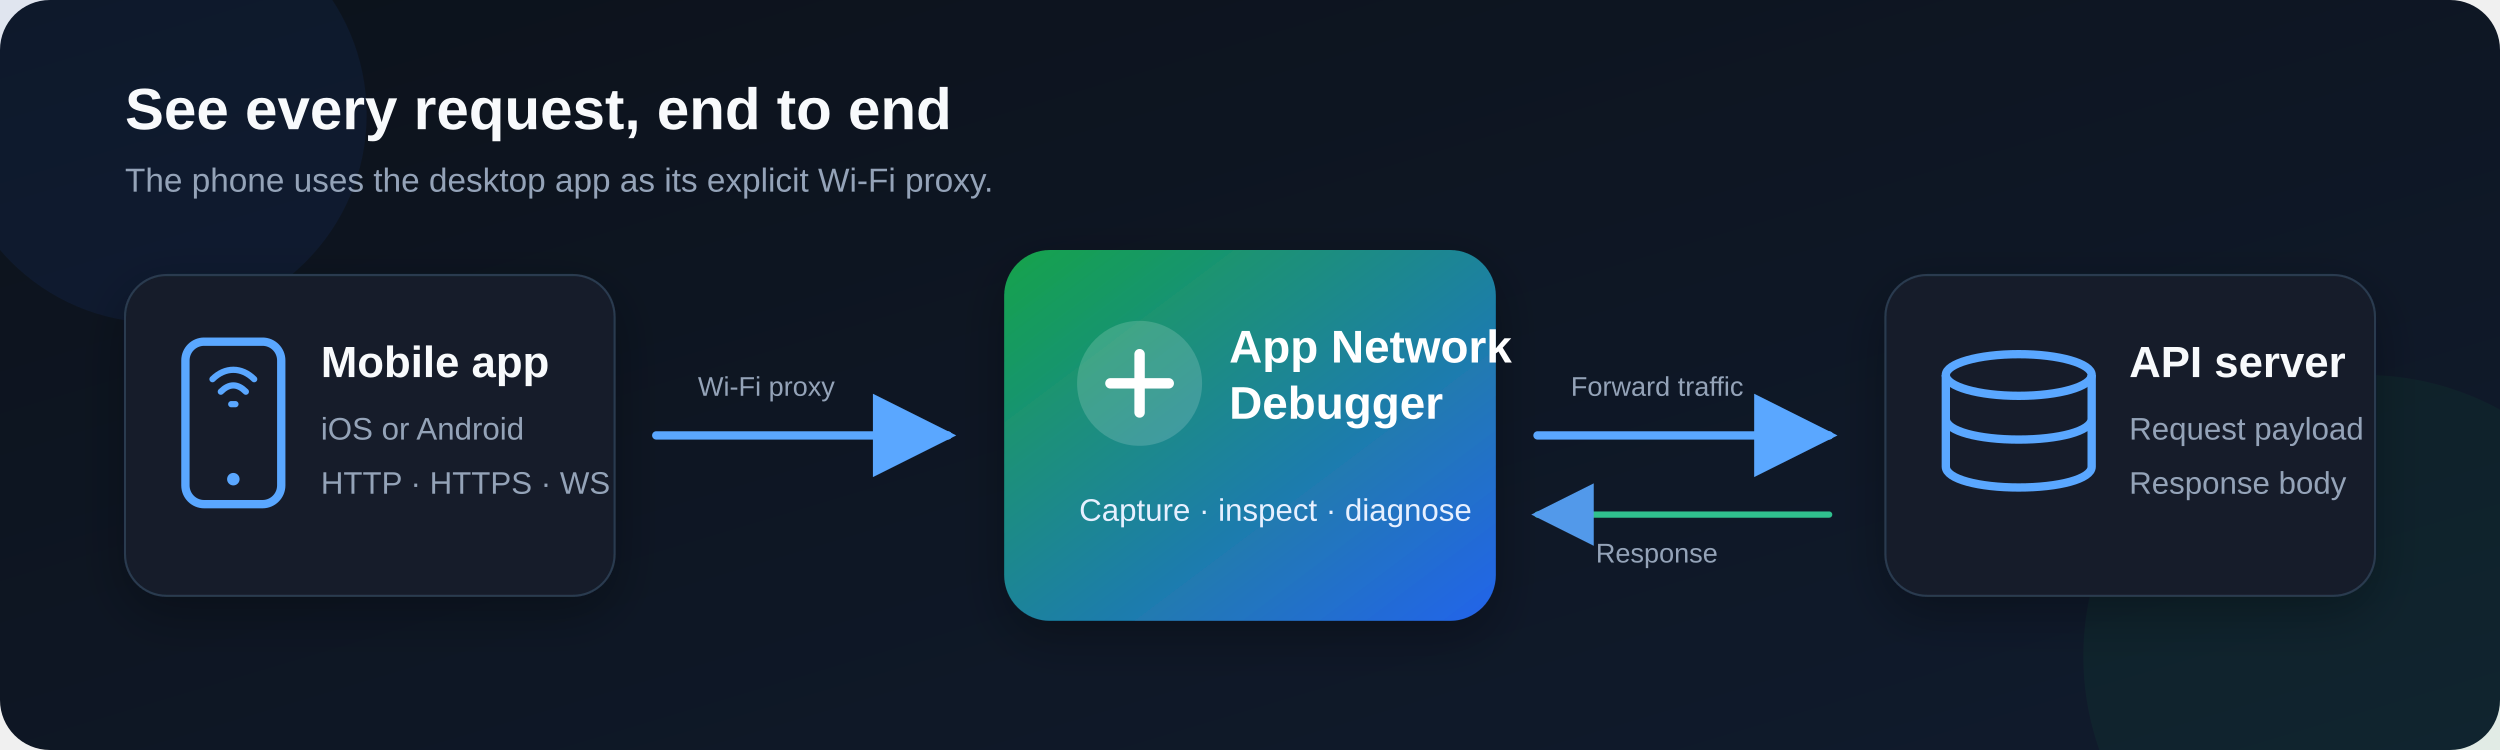
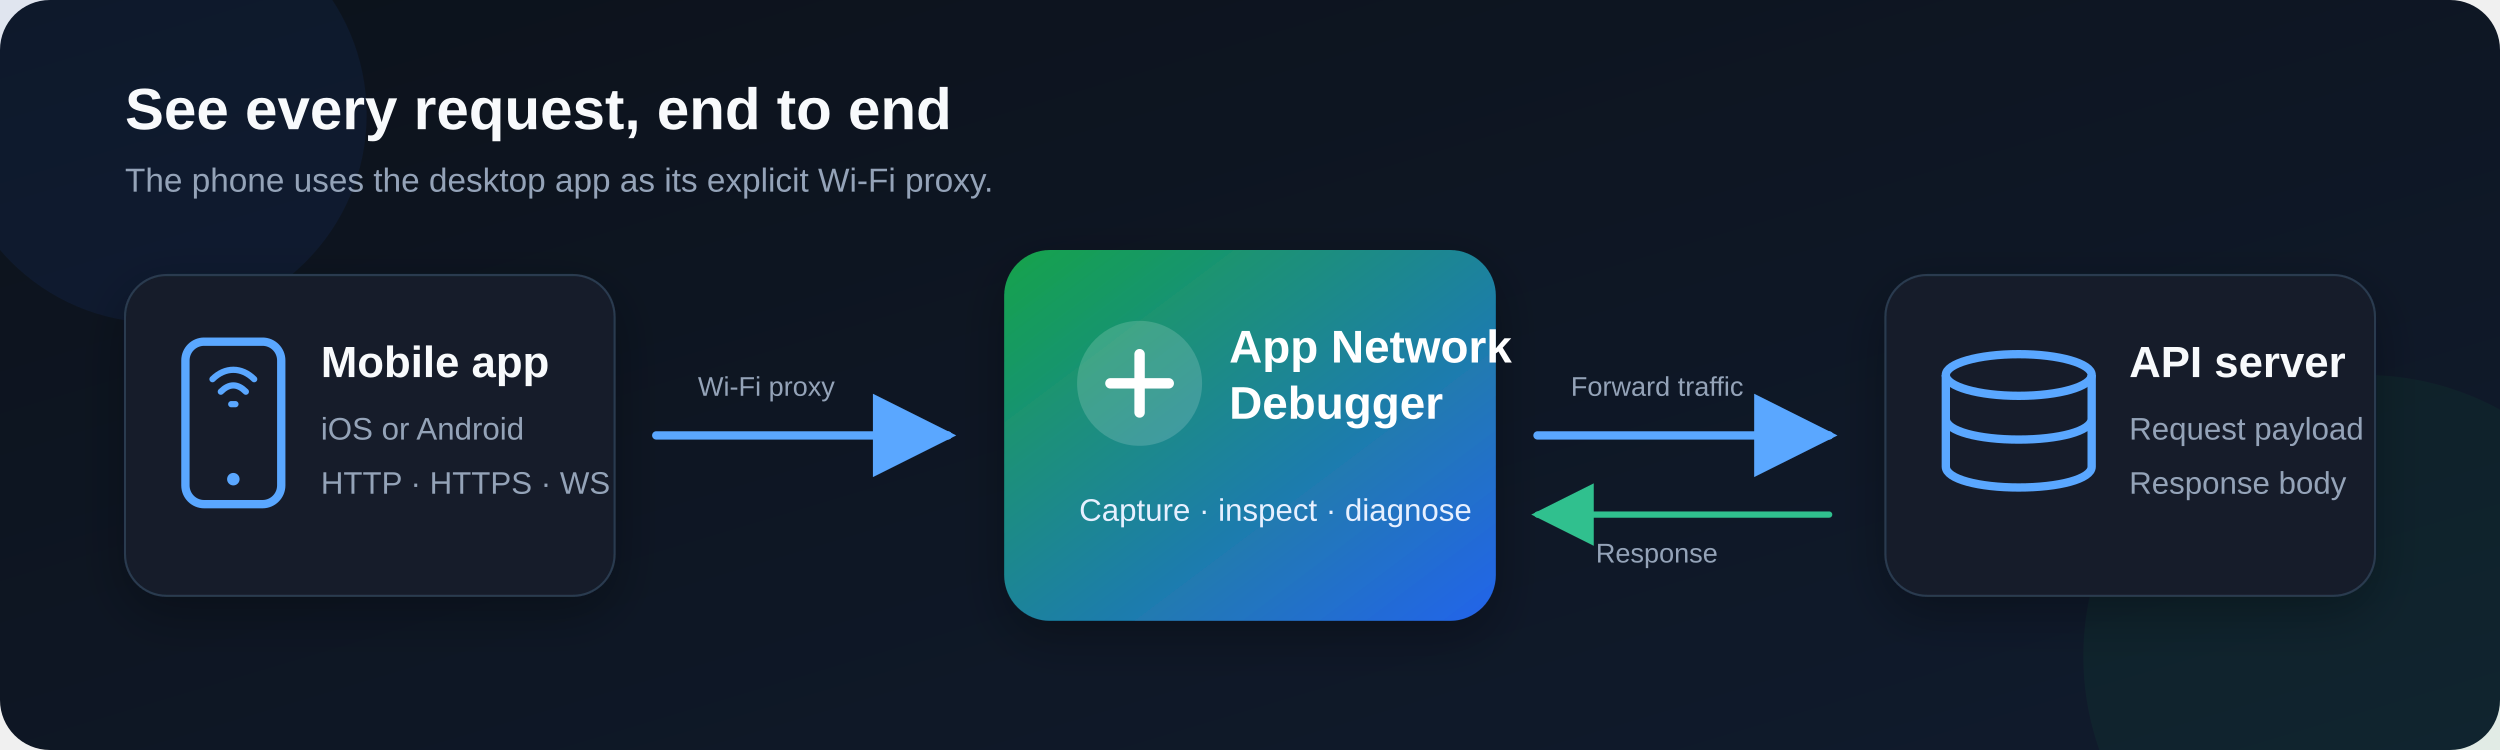
- <svg xmlns="http://www.w3.org/2000/svg" width="1200" height="360" viewBox="0 0 1200 360" role="img" aria-labelledby="title description">
+ <svg xmlns="http://www.w3.org/2000/svg" width="1200" height="360" viewBox="0 0 1200 360" preserveAspectRatio="xMidYMid meet" role="img" aria-labelledby="title description">
  <defs>
    <linearGradient id="background" x1="0" y1="0" x2="1" y2="1">
      <stop offset="0" stop-color="#0c121b" />
      <stop offset="1" stop-color="#101b2d" />
    </linearGradient>
    <linearGradient id="primary" x1="0" y1="0" x2="1" y2="1">
      <stop offset="0" stop-color="#16a34a" />
      <stop offset="1" stop-color="#2563eb" />
    </linearGradient>
    <filter id="shadow" x="-20%" y="-20%" width="140%" height="140%">
      <feDropShadow dx="0" dy="8" stdDeviation="12" flood-color="#000" flood-opacity=".28" />
    </filter>
    <marker id="arrow" markerWidth="10" markerHeight="10" refX="9" refY="5" orient="auto">
      <path d="M0 0 10 5 0 10Z" fill="#5aa7ff" />
+     </marker>
+     <marker id="response-arrow" markerWidth="10" markerHeight="10" refX="9" refY="5" orient="auto">
+       <path d="M0 0 10 5 0 10Z" fill="#34d399" />
    </marker>
  </defs>
  <rect width="1200" height="360" rx="24" fill="url(#background)" />
  <circle cx="76" cy="55" r="100" fill="#2563eb" opacity=".08" />
  <circle cx="1135" cy="315" r="135" fill="#16a34a" opacity=".07" />
  <text x="60" y="62" fill="#f8fafc" font-family="Segoe UI, Arial, sans-serif" font-size="28" font-weight="700">See every request, end to end</text>
  <text x="60" y="92" fill="#94a3b8" font-family="Segoe UI, Arial, sans-serif" font-size="16">The phone uses the desktop app as its explicit Wi-Fi proxy.</text>
  <g filter="url(#shadow)">
    <rect x="60" y="132" width="235" height="154" rx="20" fill="#151e2b" stroke="#2b3a4f" />
    <rect x="482" y="120" width="236" height="178" rx="22" fill="url(#primary)" />
    <rect x="905" y="132" width="235" height="154" rx="20" fill="#151e2b" stroke="#2b3a4f" />
  </g>
  <g transform="translate(89 164)">
    <rect width="46" height="78" rx="9" fill="none" stroke="#5aa7ff" stroke-width="4" />
    <circle cx="23" cy="66" r="3" fill="#5aa7ff" />
    <path d="M13 18c6-6 14-6 20 0M17 24c4-4 8-4 12 0M22 30h2" fill="none" stroke="#5aa7ff" stroke-width="3" stroke-linecap="round" />
  </g>
  <text x="154" y="181" fill="#f8fafc" font-family="Segoe UI, Arial, sans-serif" font-size="21" font-weight="700">Mobile app</text>
  <text x="154" y="211" fill="#94a3b8" font-family="Segoe UI, Arial, sans-serif" font-size="15">iOS or Android</text>
  <text x="154" y="237" fill="#94a3b8" font-family="Segoe UI, Arial, sans-serif" font-size="15">HTTP · HTTPS · WS</text>
  <g transform="translate(517 154)">
    <circle cx="30" cy="30" r="30" fill="#fff" opacity=".16" />
    <path d="M16 30h28M30 16v28" stroke="#fff" stroke-width="5" stroke-linecap="round" />
  </g>
  <text x="590" y="174" fill="#fff" font-family="Segoe UI, Arial, sans-serif" font-size="22" font-weight="700">App Network</text>
  <text x="590" y="201" fill="#fff" font-family="Segoe UI, Arial, sans-serif" font-size="22" font-weight="700">Debugger</text>
  <text x="518" y="250" fill="#e7f0ff" font-family="Segoe UI, Arial, sans-serif" font-size="15">Capture · inspect · diagnose</text>
  <g transform="translate(934 170)" fill="none" stroke="#5aa7ff" stroke-width="4">
    <ellipse cx="35" cy="10" rx="35" ry="10" />
    <path d="M0 10v44c0 6 16 10 35 10s35-4 35-10V10M0 31c0 6 16 10 35 10s35-4 35-10" />
  </g>
  <text x="1022" y="181" fill="#f8fafc" font-family="Segoe UI, Arial, sans-serif" font-size="21" font-weight="700">API server</text>
  <text x="1022" y="211" fill="#94a3b8" font-family="Segoe UI, Arial, sans-serif" font-size="15">Request payload</text>
  <text x="1022" y="237" fill="#94a3b8" font-family="Segoe UI, Arial, sans-serif" font-size="15">Response body</text>
  <path d="M315 209H455" stroke="#5aa7ff" stroke-width="4" stroke-linecap="round" marker-end="url(#arrow)" />
  <path d="M738 209H878" stroke="#5aa7ff" stroke-width="4" stroke-linecap="round" marker-end="url(#arrow)" />
  <text x="335" y="190" fill="#94a3b8" font-family="Segoe UI, Arial, sans-serif" font-size="13">Wi-Fi proxy</text>
  <text x="754" y="190" fill="#94a3b8" font-family="Segoe UI, Arial, sans-serif" font-size="13">Forward traffic</text>
-   <path d="M878 247H738" stroke="#34d399" stroke-width="3" stroke-linecap="round" marker-end="url(#arrow)" opacity=".9" />
+   <path d="M878 247H738" stroke="#34d399" stroke-width="3" stroke-linecap="round" marker-end="url(#response-arrow)" opacity=".9" />
  <text x="766" y="270" fill="#94a3b8" font-family="Segoe UI, Arial, sans-serif" font-size="13">Response</text>
</svg>
